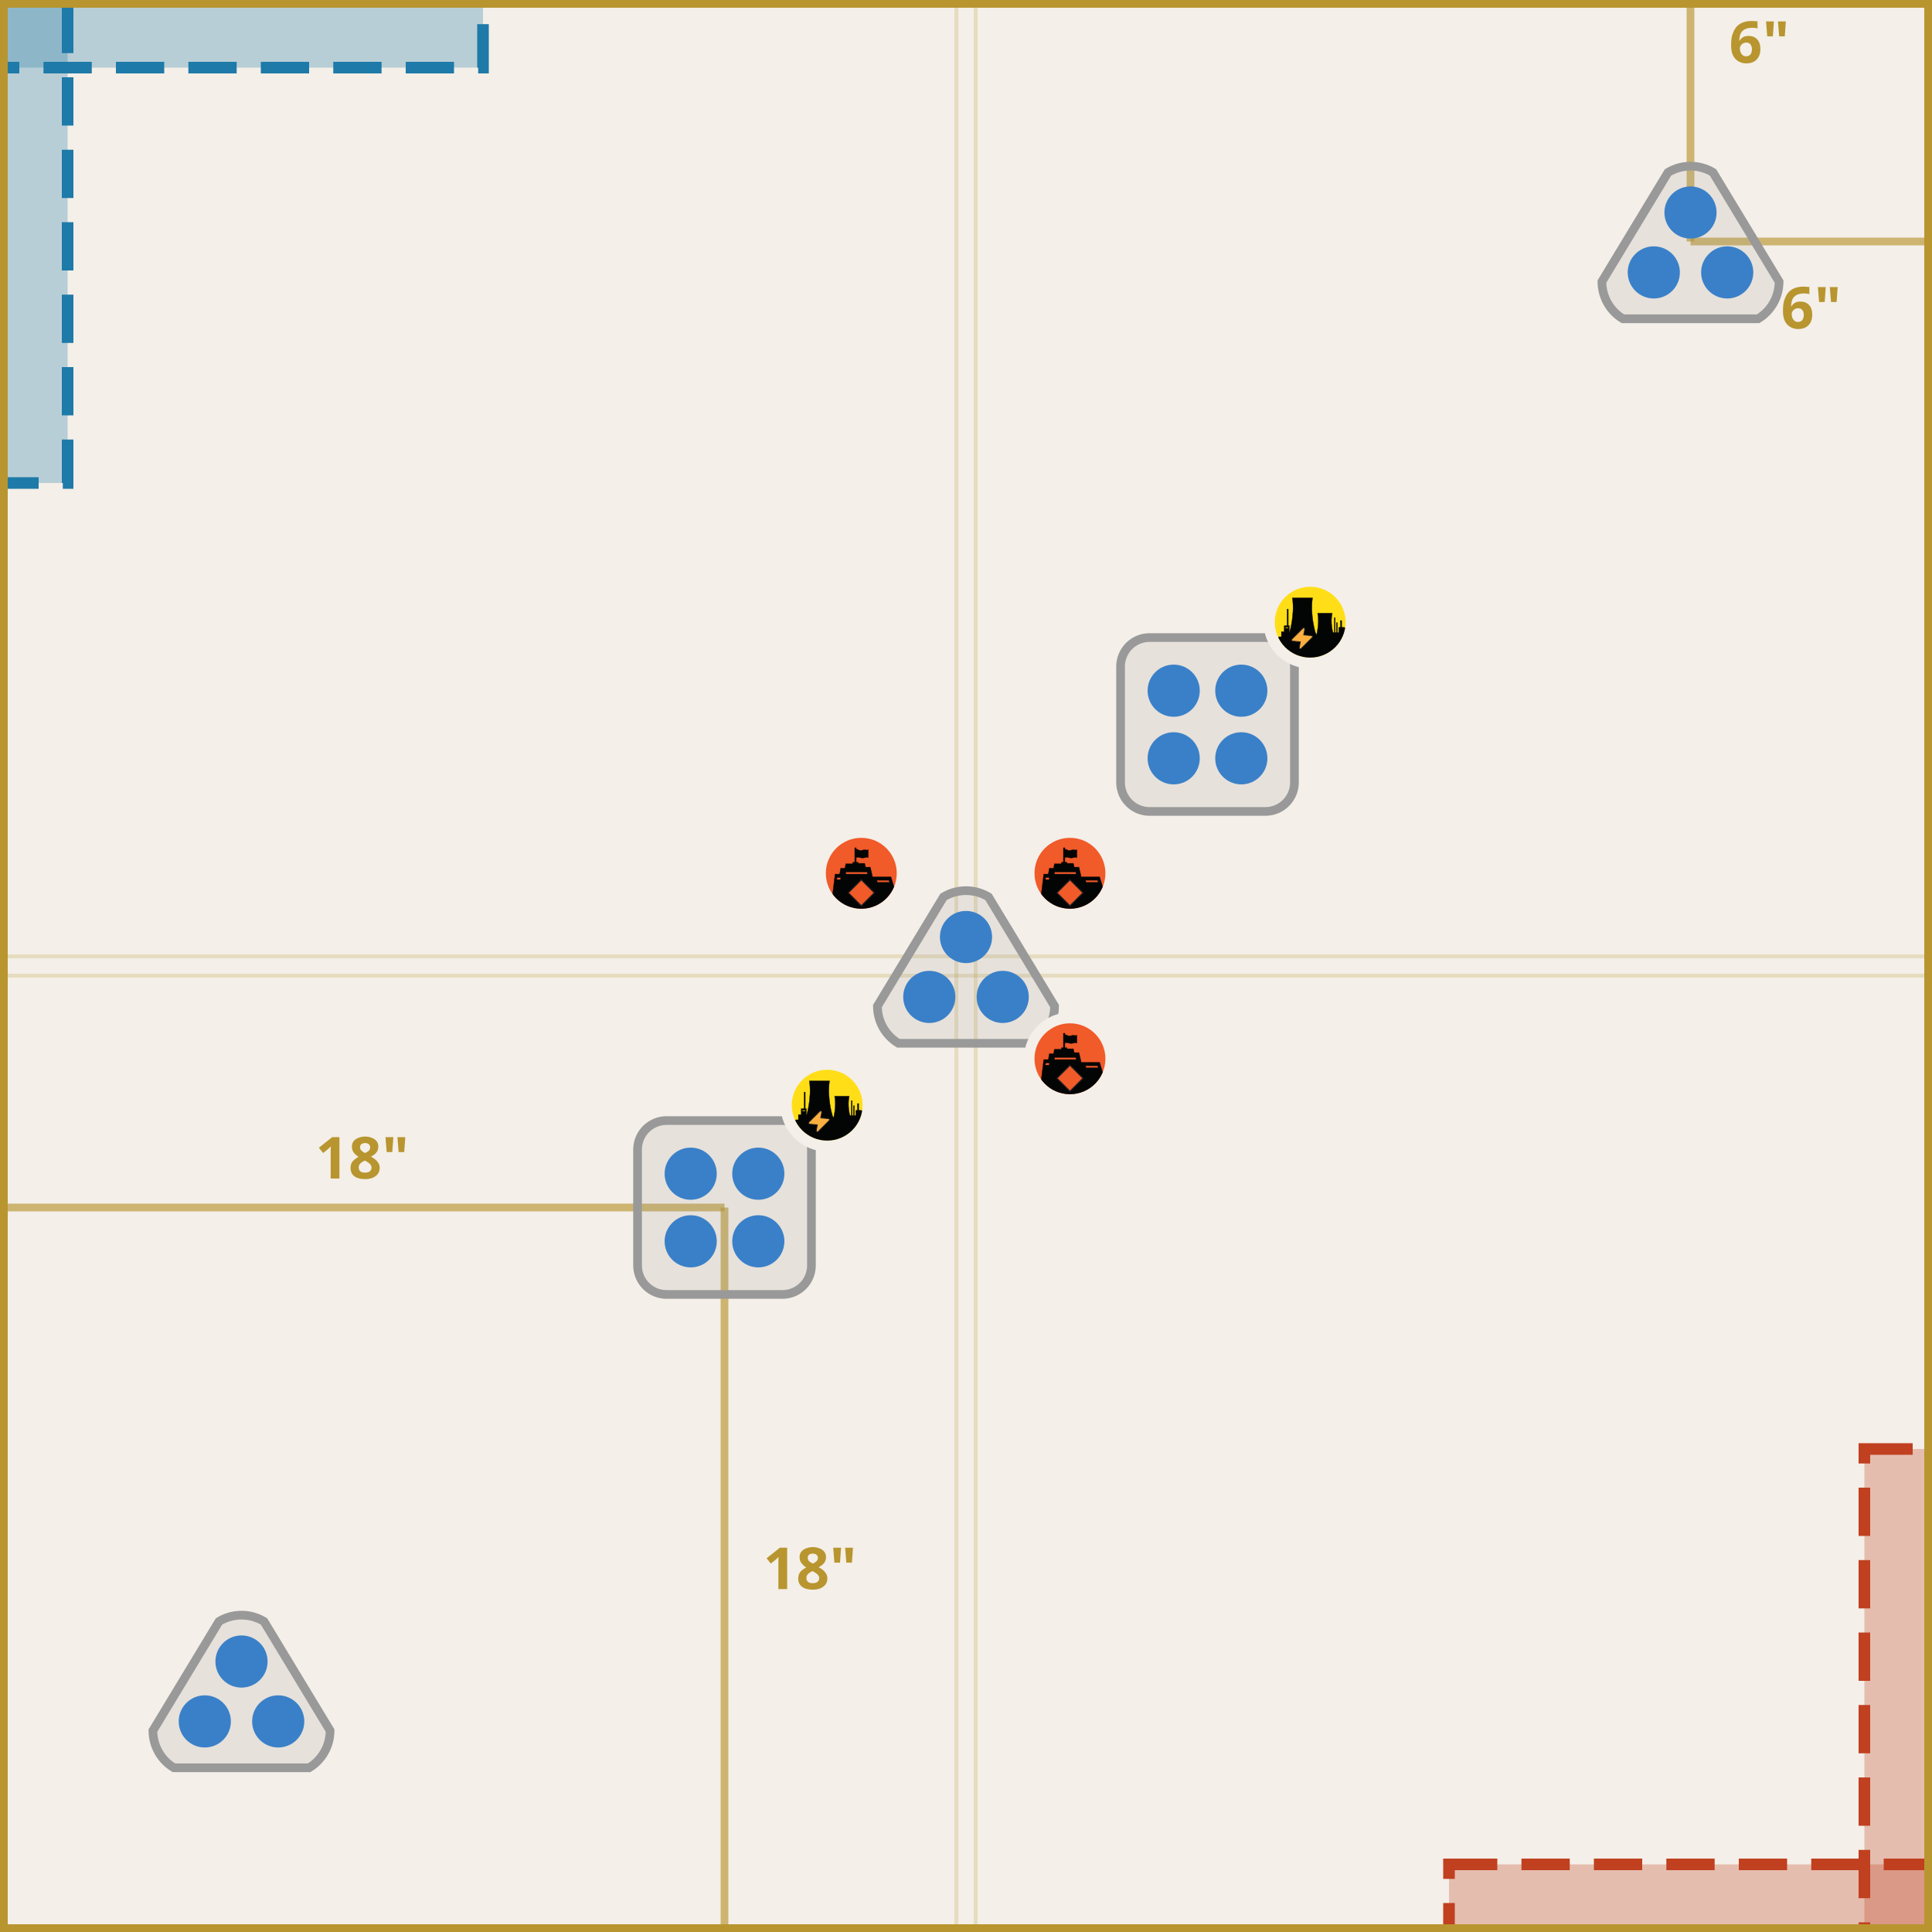
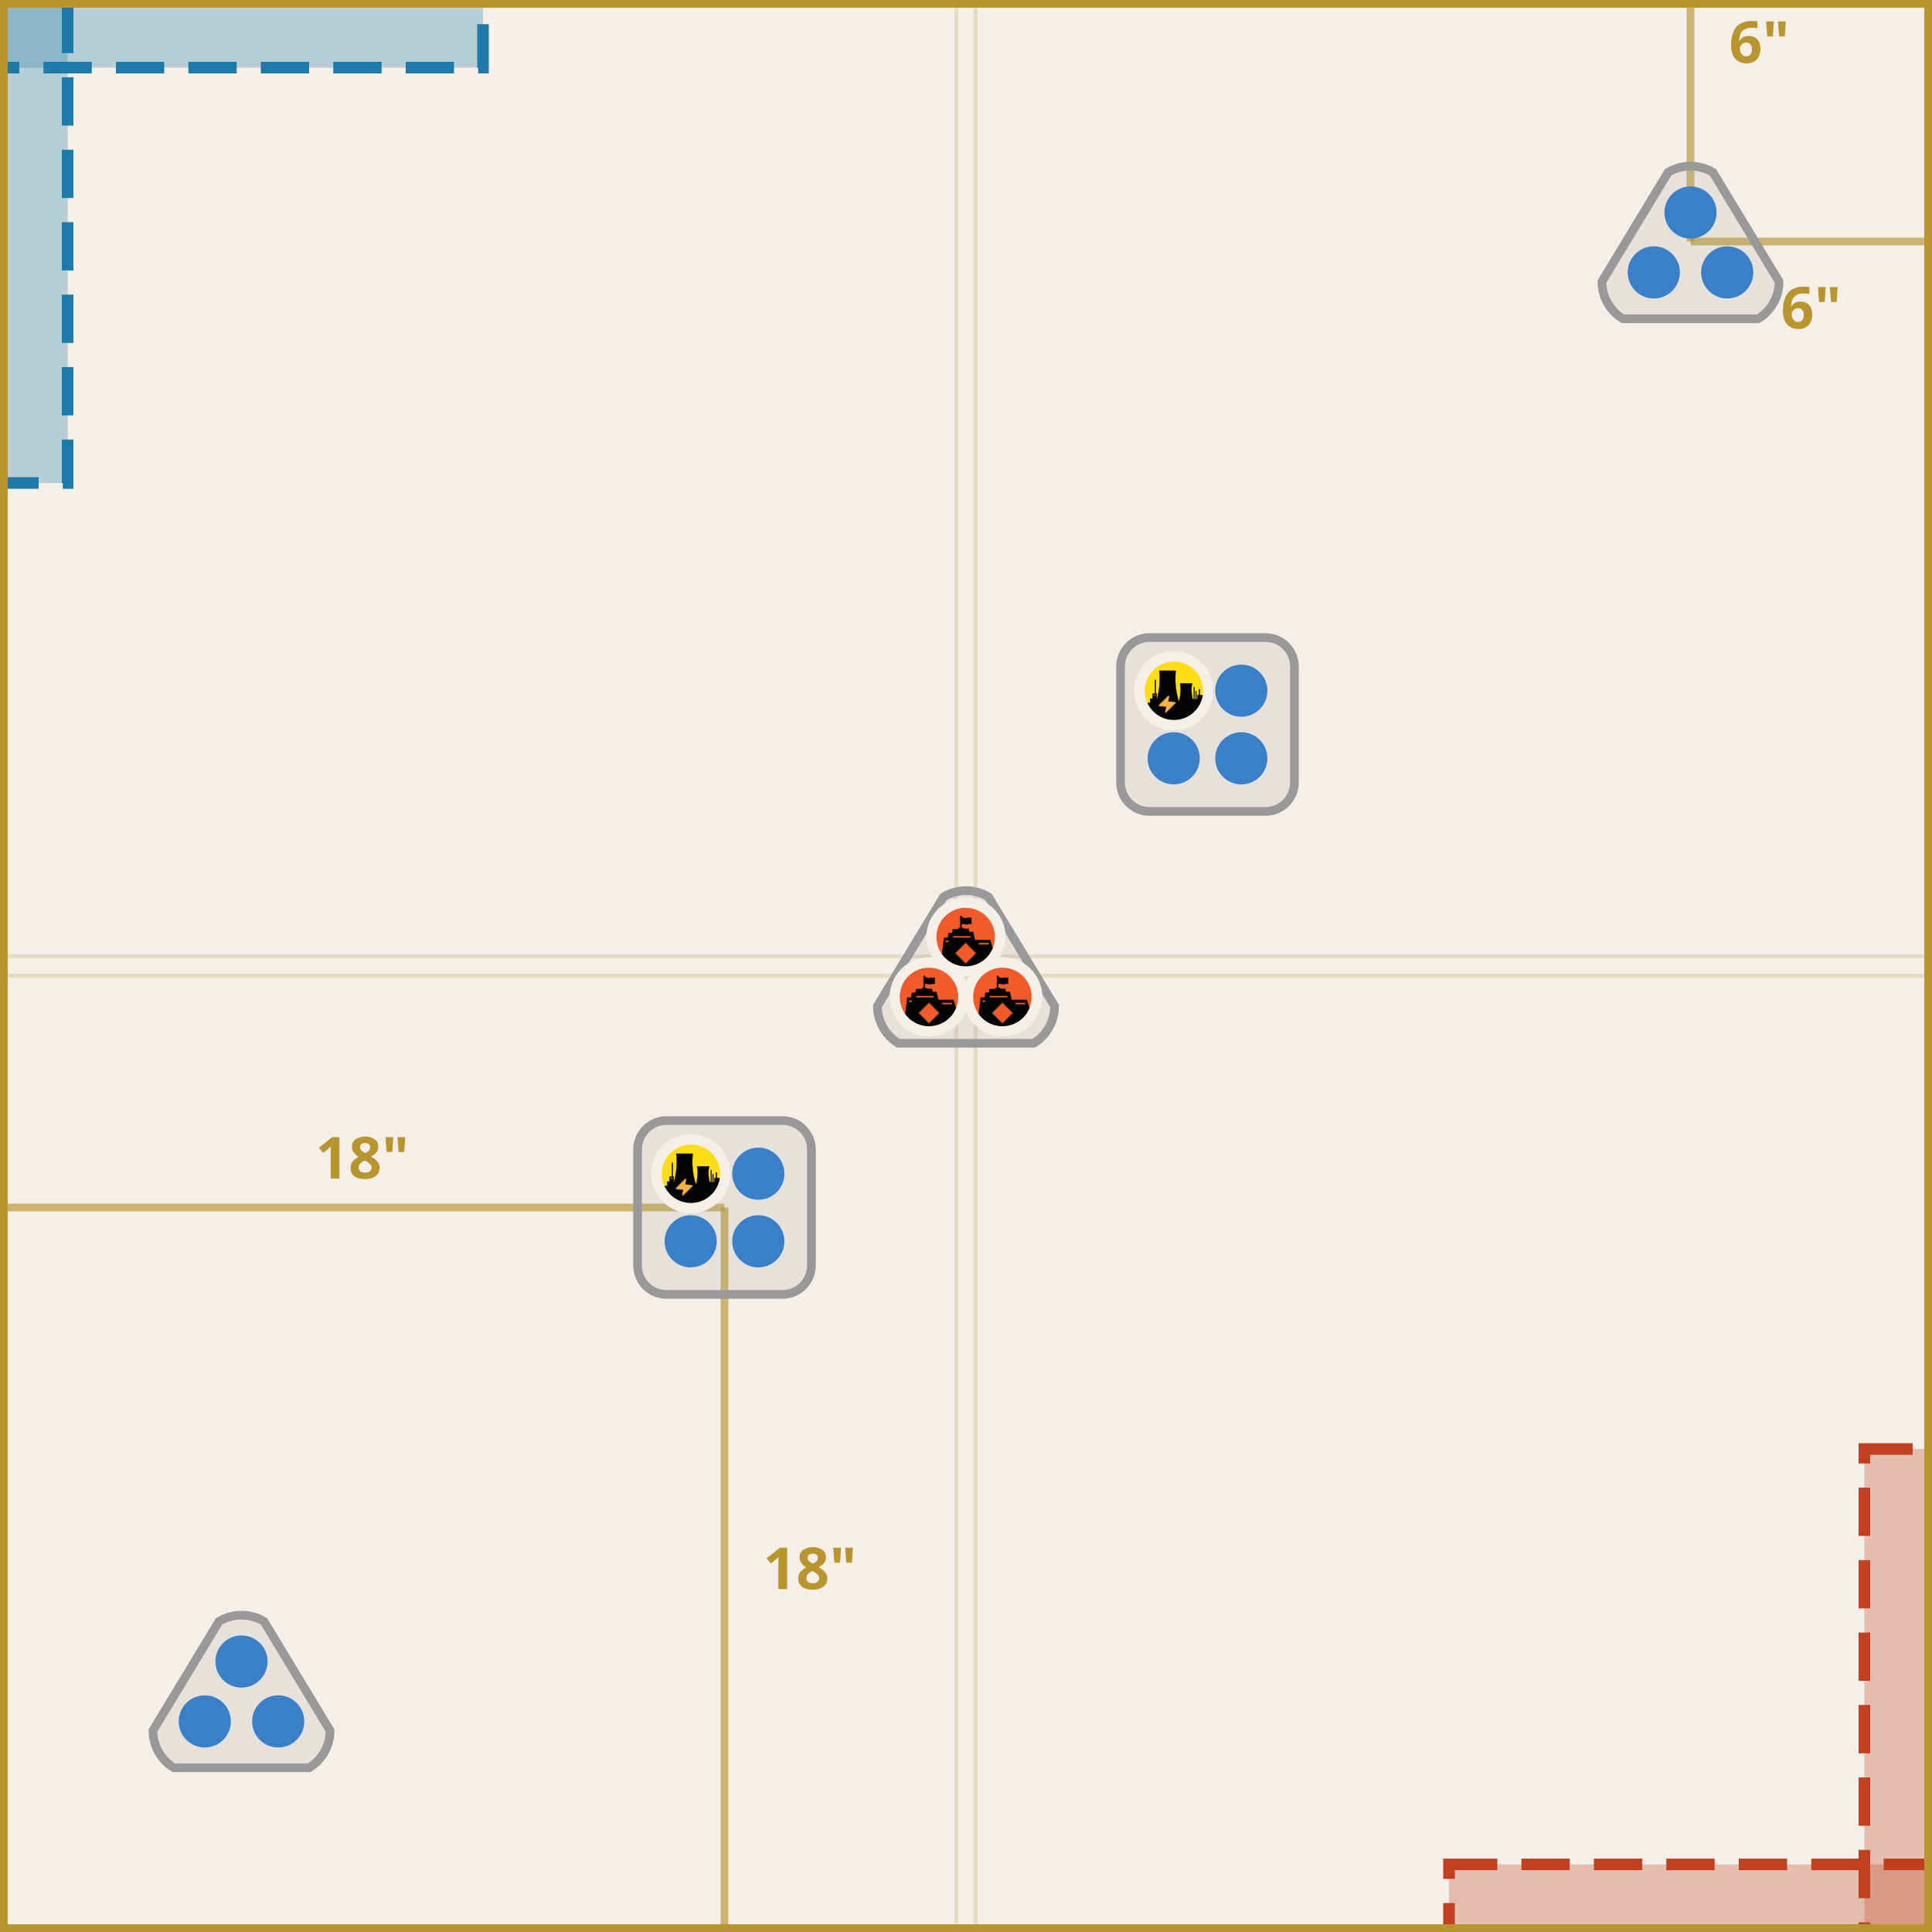
<svg xmlns="http://www.w3.org/2000/svg" viewBox="0 0 200 200" width="1000" height="1000">
  <rect width="200" height="200" fill="#f4efe8" />
  <line x1="99" y1="0" x2="99" y2="200" stroke="#B8952F" stroke-width=".4" opacity=".22" />
  <line x1="101" y1="0" x2="101" y2="200" stroke="#B8952F" stroke-width=".4" opacity=".22" />
  <line x1="0" y1="99" x2="200" y2="99" stroke="#B8952F" stroke-width=".4" opacity=".22" />
  <line x1="0" y1="101" x2="200" y2="101" stroke="#B8952F" stroke-width=".4" opacity=".22" />
  <rect x="0" y="0" width="50" height="7" fill="#1E7AA8" fill-opacity=".28" stroke="#1E7AA8" stroke-width="1.2" stroke-dasharray="5,2.5" />
  <rect x="0" y="0" width="7" height="50" fill="#1E7AA8" fill-opacity=".28" stroke="#1E7AA8" stroke-width="1.2" stroke-dasharray="5,2.5" />
  <rect x="150" y="193" width="50" height="7" fill="#C04020" fill-opacity=".28" stroke="#C04020" stroke-width="1.2" stroke-dasharray="5,2.5" />
  <rect x="193" y="150" width="7" height="50" fill="#C04020" fill-opacity=".28" stroke="#C04020" stroke-width="1.2" stroke-dasharray="5,2.5" />
  <rect x="0" y="0" width="200" height="200" fill="none" stroke="#B8952F" stroke-width="1.6" />
  <line x1="175" y1="25" x2="175" y2="0" stroke="#B8952F" stroke-width=".8" opacity=".65" />
  <line x1="172" y1="0" x2="178" y2="0" stroke="#B8952F" stroke-width=".8" opacity=".7" />
  <text x="179" y="6.5" text-anchor="start" font-size="6" fill="#B8952F" font-family="sans-serif" font-weight="600">6"</text>
  <line x1="175" y1="25" x2="200" y2="25" stroke="#B8952F" stroke-width=".8" opacity=".65" />
  <line x1="200" y1="22" x2="200" y2="28" stroke="#B8952F" stroke-width=".8" opacity=".7" />
  <text x="187.5" y="34" text-anchor="middle" font-size="6" fill="#B8952F" font-family="sans-serif" font-weight="600">6"</text>
  <line x1="75" y1="125" x2="0" y2="125" stroke="#B8952F" stroke-width=".8" opacity=".65" />
  <line x1="0" y1="122" x2="0" y2="128" stroke="#B8952F" stroke-width=".8" opacity=".7" />
  <text x="37.5" y="122" text-anchor="middle" font-size="6" fill="#B8952F" font-family="sans-serif" font-weight="600">18"</text>
  <line x1="75" y1="125" x2="75" y2="200" stroke="#B8952F" stroke-width=".8" opacity=".65" />
  <line x1="72" y1="200" x2="78" y2="200" stroke="#B8952F" stroke-width=".8" opacity=".7" />
  <text x="79" y="164.5" text-anchor="start" font-size="6" fill="#B8952F" font-family="sans-serif" font-weight="600">18"</text>
  <g>
    <path d="M177.33,17.85 L184.17,29.15 A4.5,4.5 0 0,1 182,33 L168,33 A4.5,4.5 0 0,1 165.83,29.15 L172.67,17.85 A4.5,4.5 0 0,1 177.33,17.85 Z" fill="rgb(150,150,150)" fill-opacity=".15" stroke="#999" stroke-width=".9" />
    <circle cx="175" cy="22" r="2.7" fill="#3A80C8" />
    <circle cx="171.2" cy="28.2" r="2.7" fill="#3A80C8" />
    <circle cx="178.8" cy="28.2" r="2.7" fill="#3A80C8" />
  </g>
  <g>
    <rect x="116" y="66" width="18" height="18" rx="3" fill="rgb(150,150,150)" fill-opacity=".15" stroke="#999" stroke-width=".9" />
    <circle cx="121.5" cy="71.5" r="2.7" fill="#3A80C8" />
    <circle cx="128.5" cy="71.5" r="2.7" fill="#3A80C8" />
    <circle cx="121.5" cy="78.5" r="2.7" fill="#3A80C8" />
    <circle cx="128.5" cy="78.5" r="2.7" fill="#3A80C8" />
  </g>
  <g>
    <path d="M102.33,92.85 L109.17,104.15 A4.5,4.5 0 0,1 107,108 L93,108 A4.5,4.5 0 0,1 90.83,104.15 L97.67,92.85 A4.5,4.5 0 0,1 102.33,92.85 Z" fill="rgb(150,150,150)" fill-opacity=".15" stroke="#999" stroke-width=".9" />
    <circle cx="100" cy="97" r="2.7" fill="#3A80C8" />
    <circle cx="96.2" cy="103.2" r="2.7" fill="#3A80C8" />
    <circle cx="103.8" cy="103.2" r="2.7" fill="#3A80C8" />
  </g>
  <g>
    <rect x="66" y="116" width="18" height="18" rx="3" fill="rgb(150,150,150)" fill-opacity=".15" stroke="#999" stroke-width=".9" />
    <circle cx="71.5" cy="121.5" r="2.7" fill="#3A80C8" />
    <circle cx="78.5" cy="121.5" r="2.7" fill="#3A80C8" />
    <circle cx="71.5" cy="128.5" r="2.7" fill="#3A80C8" />
    <circle cx="78.5" cy="128.5" r="2.7" fill="#3A80C8" />
  </g>
  <g>
    <path d="M27.33,167.85 L34.17,179.15 A4.5,4.5 0 0,1 32,183 L18,183 A4.5,4.5 0 0,1 15.83,179.15 L22.67,167.85 A4.5,4.5 0 0,1 27.33,167.85 Z" fill="rgb(150,150,150)" fill-opacity=".15" stroke="#999" stroke-width=".9" />
    <circle cx="25" cy="172" r="2.7" fill="#3A80C8" />
    <circle cx="21.2" cy="178.2" r="2.7" fill="#3A80C8" />
    <circle cx="28.8" cy="178.2" r="2.7" fill="#3A80C8" />
  </g>
-   <circle cx="135.6" cy="64.4" r="4.8" fill="#f4efe8" />
-   <g transform="translate(131.60,60.40) scale(0.125)">
+   <circle cx="121.5" cy="71.5" r="4.1" fill="#f4efe8" />
+   <g transform="translate(118.20,68.20) scale(0.103125)">
    <clipPath id="tk-pow">
      <circle cx="32.24" cy="32.06" r="29.33" />
    </clipPath>
    <g clip-path="url(#tk-pow)">
      <path fill="#ffde18" d="M61.58 32.06C61.58 48.26 48.44 61.4 32.24 61.4C16.04 61.4 2.91 48.26 2.91 32.06C2.91 15.86 16.04 2.73 32.24 2.73C48.44 2.73 61.58 15.86 61.58 32.06" />
      <path fill="#030505" stroke="#030505" stroke-width="0.25" d="M6.34 44.17L8.38 44.17L8.38 39.93L10.72 39.93L10.72 34.93L13.15 34.93L13.15 21.2L14.09 21.2L14.09 34.93L14.99 34.93L14.99 40.97C14.99 40.97 19.6 26.55 17.49 11.96L34.18 11.96C32.07 26.55 36.68 40.97 36.68 40.97L37.49 42.67C37.49 42.67 40.08 32.59 38.36 24.61L50.5 24.61C48.78 32.59 51.1 40.63 51.1 40.63L52.23 40.63L52.23 28.32L52.98 28.32L52.98 40.63L53.96 40.63L53.96 32.53L54.8 32.53L54.8 40.62L55.89 40.62L55.89 36.36L57.3 36.36L57.3 30.71L58.33 30.71L58.33 36.34L60.52 36.34L62.49 38.7L59.95 41.84L58.89 52.05L42.06 62.07L27.24 62.87L17.63 60.47L1.6 47.65L6.34 44.17" />
      <path fill="#ffde18" d="M11.6 36.29H14.1V37.08H11.6Z" />
      <path fill="none" stroke="#030505" stroke-width="0.25" d="M11.6 36.29H14.1V37.08H11.6Z" />
      <path fill="#fbb040" stroke="#231f20" stroke-width="0.76" d="M33.25 43.18L26.94 42.55L27.77 37.86C27.91 36.95 26.8 36.39 26.15 37.04L17.04 46.15C16.44 46.75 16.87 47.78 17.72 47.78L24.03 48.41L23.2 53.1C23.06 54.01 24.16 54.57 24.82 53.92L33.92 44.81C34.52 44.21 34.1 43.18 33.25 43.18" />
    </g>
  </g>
-   <circle cx="110.8" cy="90.4" r="4.8" fill="#f4efe8" />
-   <g transform="translate(106.80,86.40) scale(0.125)">
+   <circle cx="100.0" cy="97.0" r="4.1" fill="#f4efe8" />
+   <g transform="translate(96.70,93.70) scale(0.103125)">
    <clipPath id="tk-out">
      <circle cx="31.69" cy="32.02" r="29.36" />
    </clipPath>
    <g clip-path="url(#tk-out)">
      <path fill="#f15a29" d="M61.06 32.02C61.06 48.24 47.91 61.38 31.69 61.38C15.48 61.38 2.33 48.24 2.33 32.02C2.33 15.8 15.48 2.65 31.69 2.65C47.91 2.65 61.06 15.8 61.06 32.02" />
      <path fill="#030505" stroke="#030405" stroke-width="0.25" d="M27.51 19.09L27.51 22.91L29.24 22.91L29.24 23.77L34.49 23.77L35.26 26.91L39.16 26.91L41.05 35.04L56.28 35.04L61.62 52.6L47.99 62.41L20.2 63.05L7.52 52.6L9.97 32.68L13.74 32.68L14.64 27.81L18.15 27.81L18.81 24.17L24.61 24.17L24.61 22.91L26.25 22.91L26.25 10.88L27.51 10.88L27.51 12.31C27.51 12.31 27.96 11.79 28.88 12.36C29.8 12.92 30.79 13.3 31.75 13.14C32.72 12.98 33.65 12.42 34.67 12.6C35.68 12.78 36.49 12.87 36.92 12.76C37.34 12.65 37.46 12.49 37.46 12.49L37.46 19.05C37.46 19.05 36.51 18.49 35.39 18.85C34.27 19.21 32.6 19.54 31.55 19.21C30.49 18.87 28.97 18.66 28.25 18.76C27.77 18.83 27.51 19.09 27.51 19.09" />
      <path fill="#f15a29" d="M11.59 35.51L14.68 35.51L14.46 37.26L11.37 37.26L11.59 35.51" />
      <path fill="none" stroke="#030405" stroke-width="0.25" d="M11.59 35.51L11.37 37.26L14.46 37.26L14.68 35.51Z" />
      <path fill="#f15a29" d="M44.57 37.8L54.59 37.8L55.12 39.55L44.98 39.55L44.57 37.8" />
      <path fill="none" stroke="#030405" stroke-width="0.25" d="M44.57 37.8L44.98 39.55L55.12 39.55L54.59 37.8Z" />
      <path fill="#f15a29" d="M18.97 30.93L36.44 30.93L36.85 32.68L18.75 32.68L18.97 30.93" />
      <path fill="none" stroke="#030405" stroke-width="0.25" d="M18.97 30.93L18.75 32.68L36.85 32.68L36.44 30.93Z" />
      <path fill="#f15a29" d="M31.69 58.97L20.9 48.17L31.69 37.38L42.49 48.17L31.69 58.97" />
      <path fill="none" stroke="#231f20" stroke-width="0.93" d="M31.69 58.97L42.49 48.17L31.69 37.38L20.9 48.17Z" />
    </g>
  </g>
-   <circle cx="89.2" cy="90.4" r="4.8" fill="#f4efe8" />
-   <g transform="translate(85.20,86.40) scale(0.125)">
+   <circle cx="96.2" cy="103.2" r="4.1" fill="#f4efe8" />
+   <g transform="translate(92.90,99.90) scale(0.103125)">
    <clipPath id="tk-out">
      <circle cx="31.69" cy="32.02" r="29.36" />
    </clipPath>
    <g clip-path="url(#tk-out)">
      <path fill="#f15a29" d="M61.06 32.02C61.06 48.24 47.91 61.38 31.69 61.38C15.48 61.38 2.33 48.24 2.33 32.02C2.33 15.8 15.48 2.65 31.69 2.65C47.91 2.65 61.06 15.8 61.06 32.02" />
      <path fill="#030505" stroke="#030405" stroke-width="0.25" d="M27.51 19.09L27.51 22.91L29.24 22.91L29.24 23.77L34.49 23.77L35.26 26.91L39.16 26.91L41.05 35.04L56.28 35.04L61.62 52.6L47.99 62.41L20.2 63.05L7.52 52.6L9.97 32.68L13.74 32.68L14.64 27.81L18.15 27.81L18.81 24.17L24.61 24.17L24.61 22.91L26.25 22.91L26.25 10.88L27.51 10.88L27.51 12.31C27.51 12.31 27.96 11.79 28.88 12.36C29.8 12.92 30.79 13.3 31.75 13.14C32.72 12.98 33.65 12.42 34.67 12.6C35.68 12.78 36.49 12.87 36.92 12.76C37.34 12.65 37.46 12.49 37.46 12.49L37.46 19.05C37.46 19.05 36.51 18.49 35.39 18.85C34.27 19.21 32.6 19.54 31.55 19.21C30.49 18.87 28.97 18.66 28.25 18.76C27.77 18.83 27.51 19.09 27.51 19.09" />
      <path fill="#f15a29" d="M11.59 35.51L14.68 35.51L14.46 37.26L11.37 37.26L11.59 35.51" />
      <path fill="none" stroke="#030405" stroke-width="0.25" d="M11.59 35.51L11.37 37.26L14.46 37.26L14.68 35.51Z" />
      <path fill="#f15a29" d="M44.57 37.8L54.59 37.8L55.12 39.55L44.98 39.55L44.57 37.8" />
      <path fill="none" stroke="#030405" stroke-width="0.25" d="M44.57 37.8L44.98 39.55L55.12 39.55L54.59 37.8Z" />
      <path fill="#f15a29" d="M18.97 30.93L36.44 30.93L36.85 32.68L18.75 32.68L18.97 30.93" />
      <path fill="none" stroke="#030405" stroke-width="0.25" d="M18.97 30.93L18.75 32.68L36.85 32.68L36.44 30.93Z" />
      <path fill="#f15a29" d="M31.69 58.97L20.9 48.17L31.69 37.38L42.49 48.17L31.69 58.97" />
      <path fill="none" stroke="#231f20" stroke-width="0.93" d="M31.69 58.97L42.49 48.17L31.69 37.38L20.9 48.17Z" />
    </g>
  </g>
-   <circle cx="110.8" cy="109.6" r="4.8" fill="#f4efe8" />
-   <g transform="translate(106.80,105.60) scale(0.125)">
+   <circle cx="103.8" cy="103.2" r="4.1" fill="#f4efe8" />
+   <g transform="translate(100.50,99.90) scale(0.103125)">
    <clipPath id="tk-out">
      <circle cx="31.69" cy="32.02" r="29.36" />
    </clipPath>
    <g clip-path="url(#tk-out)">
      <path fill="#f15a29" d="M61.06 32.02C61.06 48.24 47.91 61.38 31.69 61.38C15.48 61.38 2.33 48.24 2.33 32.02C2.33 15.8 15.48 2.65 31.69 2.65C47.91 2.65 61.06 15.8 61.06 32.02" />
      <path fill="#030505" stroke="#030405" stroke-width="0.25" d="M27.51 19.09L27.51 22.91L29.24 22.91L29.24 23.77L34.49 23.77L35.26 26.91L39.16 26.91L41.05 35.04L56.28 35.04L61.62 52.6L47.99 62.41L20.2 63.05L7.52 52.6L9.97 32.68L13.74 32.68L14.64 27.81L18.15 27.81L18.81 24.17L24.61 24.17L24.61 22.91L26.25 22.91L26.25 10.88L27.51 10.88L27.51 12.31C27.51 12.31 27.96 11.79 28.88 12.36C29.8 12.92 30.79 13.3 31.75 13.14C32.72 12.98 33.65 12.42 34.67 12.6C35.68 12.78 36.49 12.87 36.92 12.76C37.34 12.65 37.46 12.49 37.46 12.49L37.46 19.05C37.46 19.05 36.51 18.49 35.39 18.85C34.27 19.21 32.6 19.54 31.55 19.21C30.49 18.87 28.97 18.66 28.25 18.76C27.77 18.83 27.51 19.09 27.51 19.09" />
      <path fill="#f15a29" d="M11.59 35.51L14.68 35.51L14.46 37.26L11.37 37.26L11.59 35.51" />
      <path fill="none" stroke="#030405" stroke-width="0.25" d="M11.59 35.51L11.37 37.26L14.46 37.26L14.68 35.51Z" />
      <path fill="#f15a29" d="M44.57 37.8L54.59 37.8L55.12 39.55L44.98 39.55L44.57 37.8" />
      <path fill="none" stroke="#030405" stroke-width="0.25" d="M44.57 37.8L44.98 39.55L55.12 39.55L54.59 37.8Z" />
      <path fill="#f15a29" d="M18.97 30.93L36.44 30.93L36.85 32.68L18.75 32.68L18.97 30.93" />
      <path fill="none" stroke="#030405" stroke-width="0.25" d="M18.97 30.93L18.75 32.68L36.85 32.68L36.44 30.93Z" />
      <path fill="#f15a29" d="M31.69 58.97L20.9 48.17L31.69 37.38L42.49 48.17L31.69 58.97" />
      <path fill="none" stroke="#231f20" stroke-width="0.93" d="M31.69 58.97L42.49 48.17L31.69 37.38L20.9 48.17Z" />
    </g>
  </g>
-   <circle cx="85.6" cy="114.4" r="4.8" fill="#f4efe8" />
-   <g transform="translate(81.60,110.40) scale(0.125)">
+   <circle cx="71.5" cy="121.5" r="4.1" fill="#f4efe8" />
+   <g transform="translate(68.20,118.20) scale(0.103125)">
    <clipPath id="tk-pow">
      <circle cx="32.24" cy="32.06" r="29.33" />
    </clipPath>
    <g clip-path="url(#tk-pow)">
      <path fill="#ffde18" d="M61.58 32.06C61.58 48.26 48.44 61.4 32.24 61.4C16.04 61.4 2.91 48.26 2.91 32.06C2.91 15.86 16.04 2.73 32.24 2.73C48.44 2.73 61.58 15.86 61.58 32.06" />
      <path fill="#030505" stroke="#030505" stroke-width="0.25" d="M6.34 44.17L8.38 44.17L8.38 39.93L10.72 39.93L10.72 34.93L13.15 34.93L13.15 21.2L14.09 21.2L14.09 34.93L14.99 34.93L14.99 40.97C14.99 40.97 19.6 26.55 17.49 11.96L34.18 11.96C32.07 26.55 36.68 40.97 36.68 40.97L37.49 42.67C37.49 42.67 40.08 32.59 38.36 24.61L50.5 24.61C48.78 32.59 51.1 40.63 51.1 40.63L52.23 40.63L52.23 28.32L52.98 28.32L52.98 40.63L53.96 40.63L53.96 32.53L54.8 32.53L54.8 40.62L55.89 40.62L55.89 36.36L57.3 36.36L57.3 30.71L58.33 30.71L58.33 36.34L60.52 36.34L62.49 38.7L59.95 41.84L58.89 52.05L42.06 62.07L27.24 62.87L17.63 60.47L1.6 47.65L6.34 44.17" />
      <path fill="#ffde18" d="M11.6 36.29H14.1V37.08H11.6Z" />
      <path fill="none" stroke="#030505" stroke-width="0.25" d="M11.6 36.29H14.1V37.08H11.6Z" />
      <path fill="#fbb040" stroke="#231f20" stroke-width="0.76" d="M33.25 43.18L26.94 42.55L27.77 37.86C27.91 36.95 26.8 36.39 26.15 37.04L17.04 46.15C16.44 46.75 16.87 47.78 17.72 47.78L24.03 48.41L23.2 53.1C23.06 54.01 24.16 54.57 24.82 53.92L33.92 44.81C34.52 44.21 34.1 43.18 33.25 43.18" />
    </g>
  </g>
</svg>
